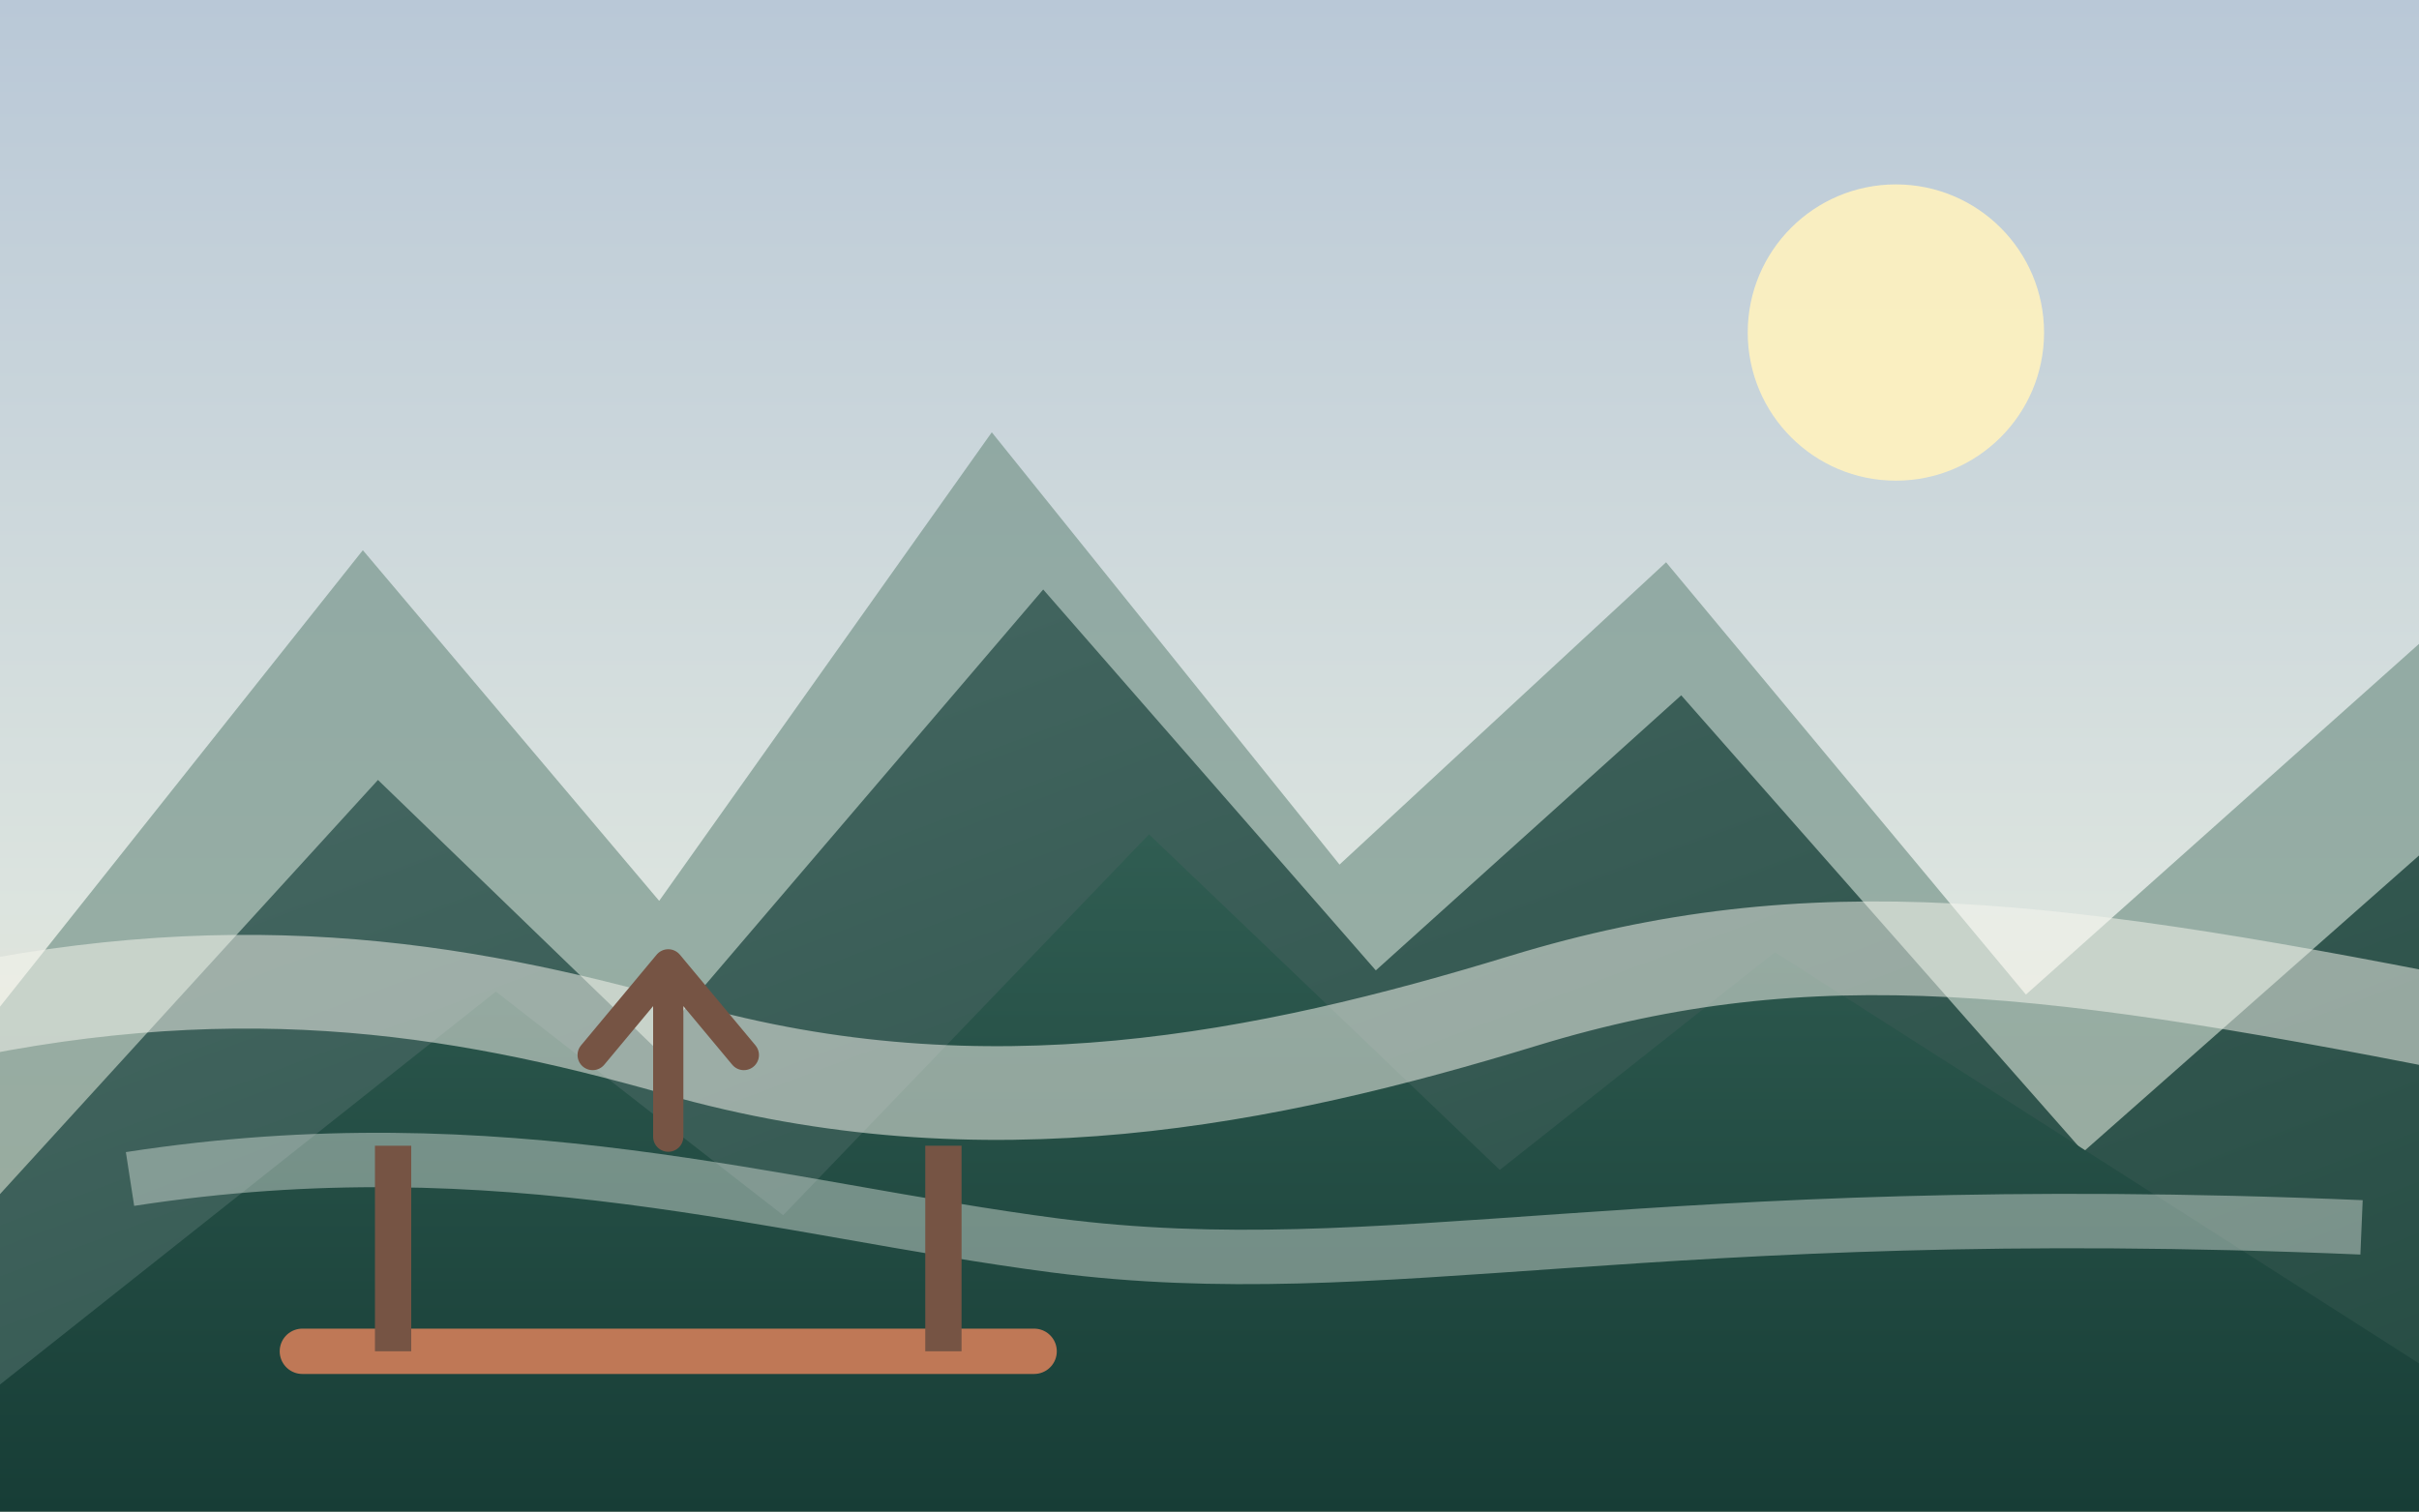
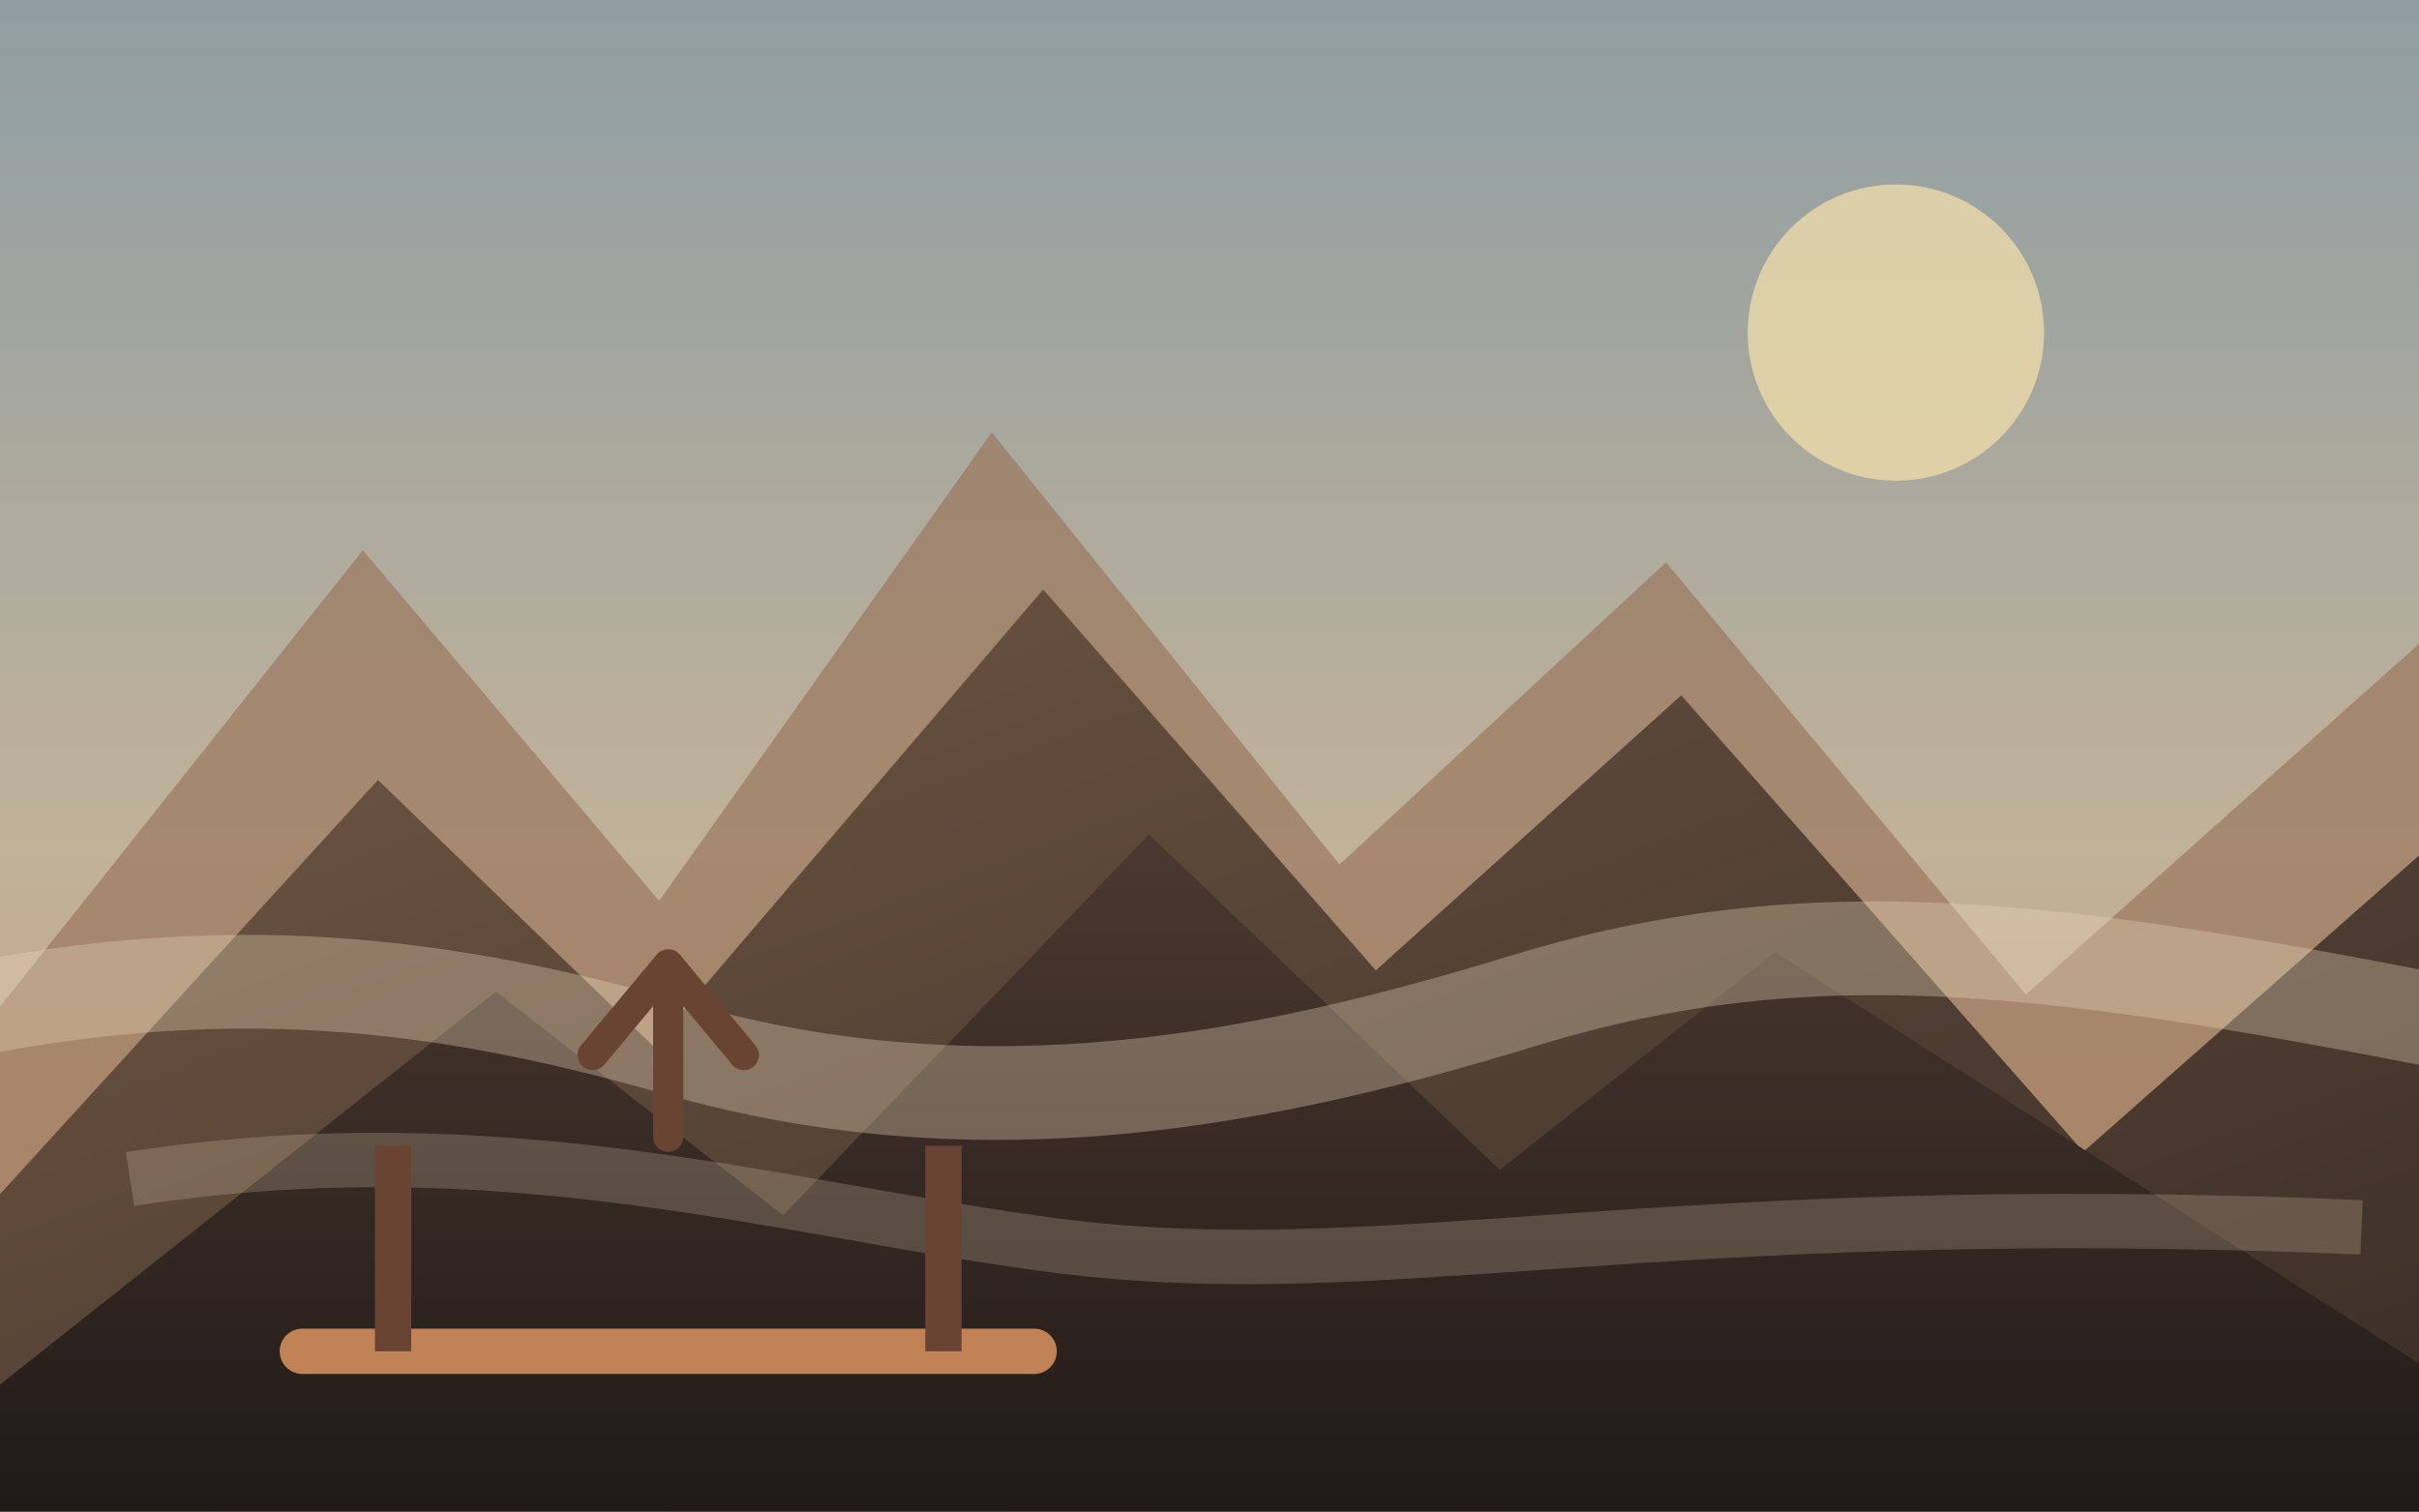
- <svg xmlns="http://www.w3.org/2000/svg" viewBox="0 0 800 500" role="img" aria-label="Original illustration of misty mountain ridges in the Asir region">
+ <svg xmlns="http://www.w3.org/2000/svg" viewBox="0 0 800 500" role="img" aria-label="Warm-toned mountain ridges in the Asir region under a pale sky">
  <defs>
    <linearGradient id="sky" x1="0" y1="0" x2="0" y2="1">
-       <stop stop-color="#b9c8d7" />
-       <stop offset=".6" stop-color="#dce4df" />
-       <stop offset="1" stop-color="#f2ddbd" />
+       <stop stop-color="#94a7ad" />
+       <stop offset=".56" stop-color="#cbbda4" />
+       <stop offset="1" stop-color="#d5a36e" />
    </linearGradient>
    <linearGradient id="ridge" x1="0" y1="0" x2="1" y2="1">
-       <stop stop-color="#496b66" />
-       <stop offset="1" stop-color="#254b42" />
+       <stop stop-color="#715844" />
+       <stop offset="1" stop-color="#3a2d27" />
    </linearGradient>
    <linearGradient id="near" x1="0" y1="0" x2="0" y2="1">
-       <stop stop-color="#305d52" />
-       <stop offset="1" stop-color="#173d36" />
+       <stop stop-color="#4b3930" />
+       <stop offset="1" stop-color="#211a18" />
    </linearGradient>
  </defs>
  <rect width="800" height="500" fill="url(#sky)" />
-   <circle cx="627" cy="110" r="49" fill="#fff2bf" opacity=".9" />
-   <path d="M0 333 120 182l98 116 110-155 115 143 108-100 119 143 130-116v187H0Z" fill="#77968b" opacity=".7" />
+   <rect width="800" height="500" fill="#4b3023" opacity=".08" />
+   <circle cx="627" cy="110" r="49" fill="#f4dfaa" opacity=".72" />
+   <path d="M0 333 120 182l98 116 110-155 115 143 108-100 119 143 130-116v187H0Z" fill="#9b7960" opacity=".72" />
  <path d="M0 395 125 258l91 88 129-151 110 126 101-91 133 151 111-98v217H0Z" fill="url(#ridge)" />
  <path d="M0 458 164 328l95 74 121-126 116 111 91-72 213 136v49H0Z" fill="url(#near)" />
-   <path d="M-28 338c103-24 178-12 252 9 102 29 195 10 280-16 95-29 175-19 324 11" fill="none" stroke="#f5f5ed" stroke-width="31" opacity=".52" />
-   <path d="M43 390c123-19 214 10 306 22 109 14 196-16 432-6" fill="none" stroke="#e8eee7" stroke-width="18" opacity=".42" />
-   <path d="M100 447h242" stroke="#bf7856" stroke-width="15" stroke-linecap="round" />
-   <path d="M130 447v-68m182 68v-68" stroke="#765444" stroke-width="12" />
-   <path d="M221 376v-53m-25 26 25-30 25 30" fill="none" stroke="#765444" stroke-width="10" stroke-linecap="round" stroke-linejoin="round" />
+   <path d="M-28 338c103-24 178-12 252 9 102 29 195 10 280-16 95-29 175-19 324 11" fill="none" stroke="#e7d5b8" stroke-width="31" opacity=".34" />
+   <path d="M43 390c123-19 214 10 306 22 109 14 196-16 432-6" fill="none" stroke="#d9c8ad" stroke-width="18" opacity=".24" />
+   <path d="M100 447h242" stroke="#c18356" stroke-width="15" stroke-linecap="round" />
+   <path d="M130 447v-68m182 68v-68" stroke="#6a4432" stroke-width="12" />
+   <path d="M221 376v-53m-25 26 25-30 25 30" fill="none" stroke="#6a4432" stroke-width="10" stroke-linecap="round" stroke-linejoin="round" />
</svg>
